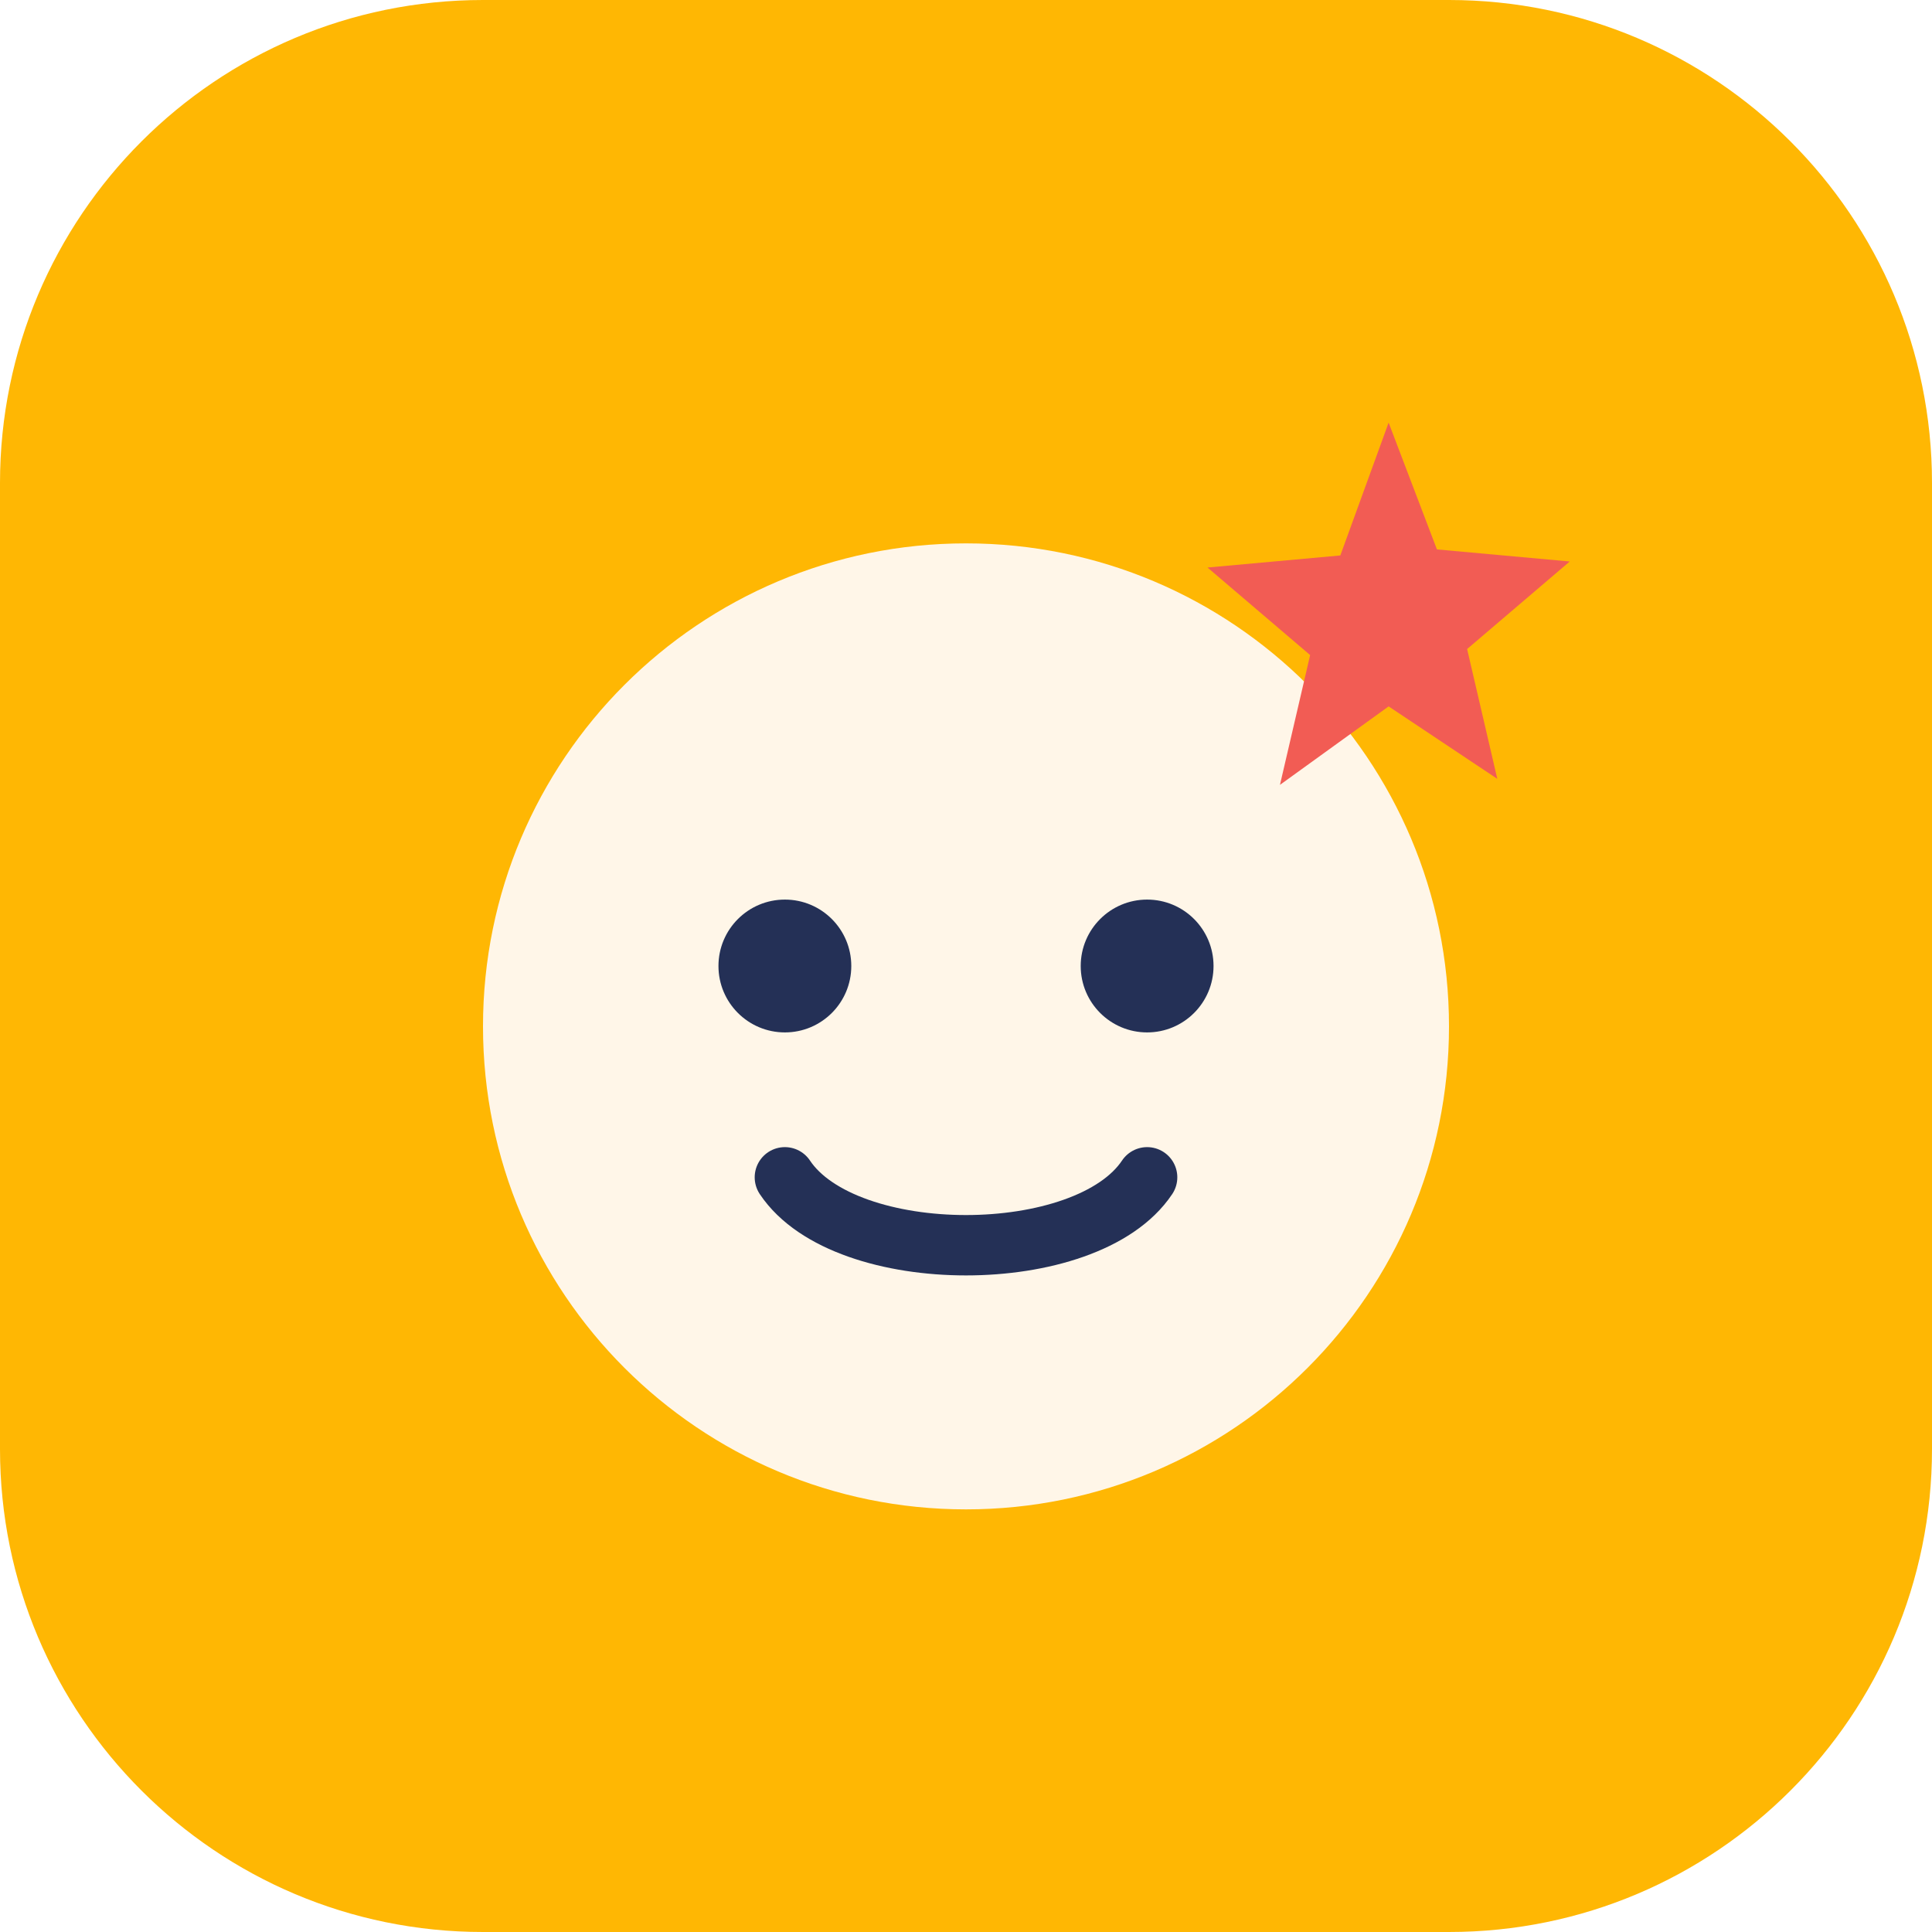
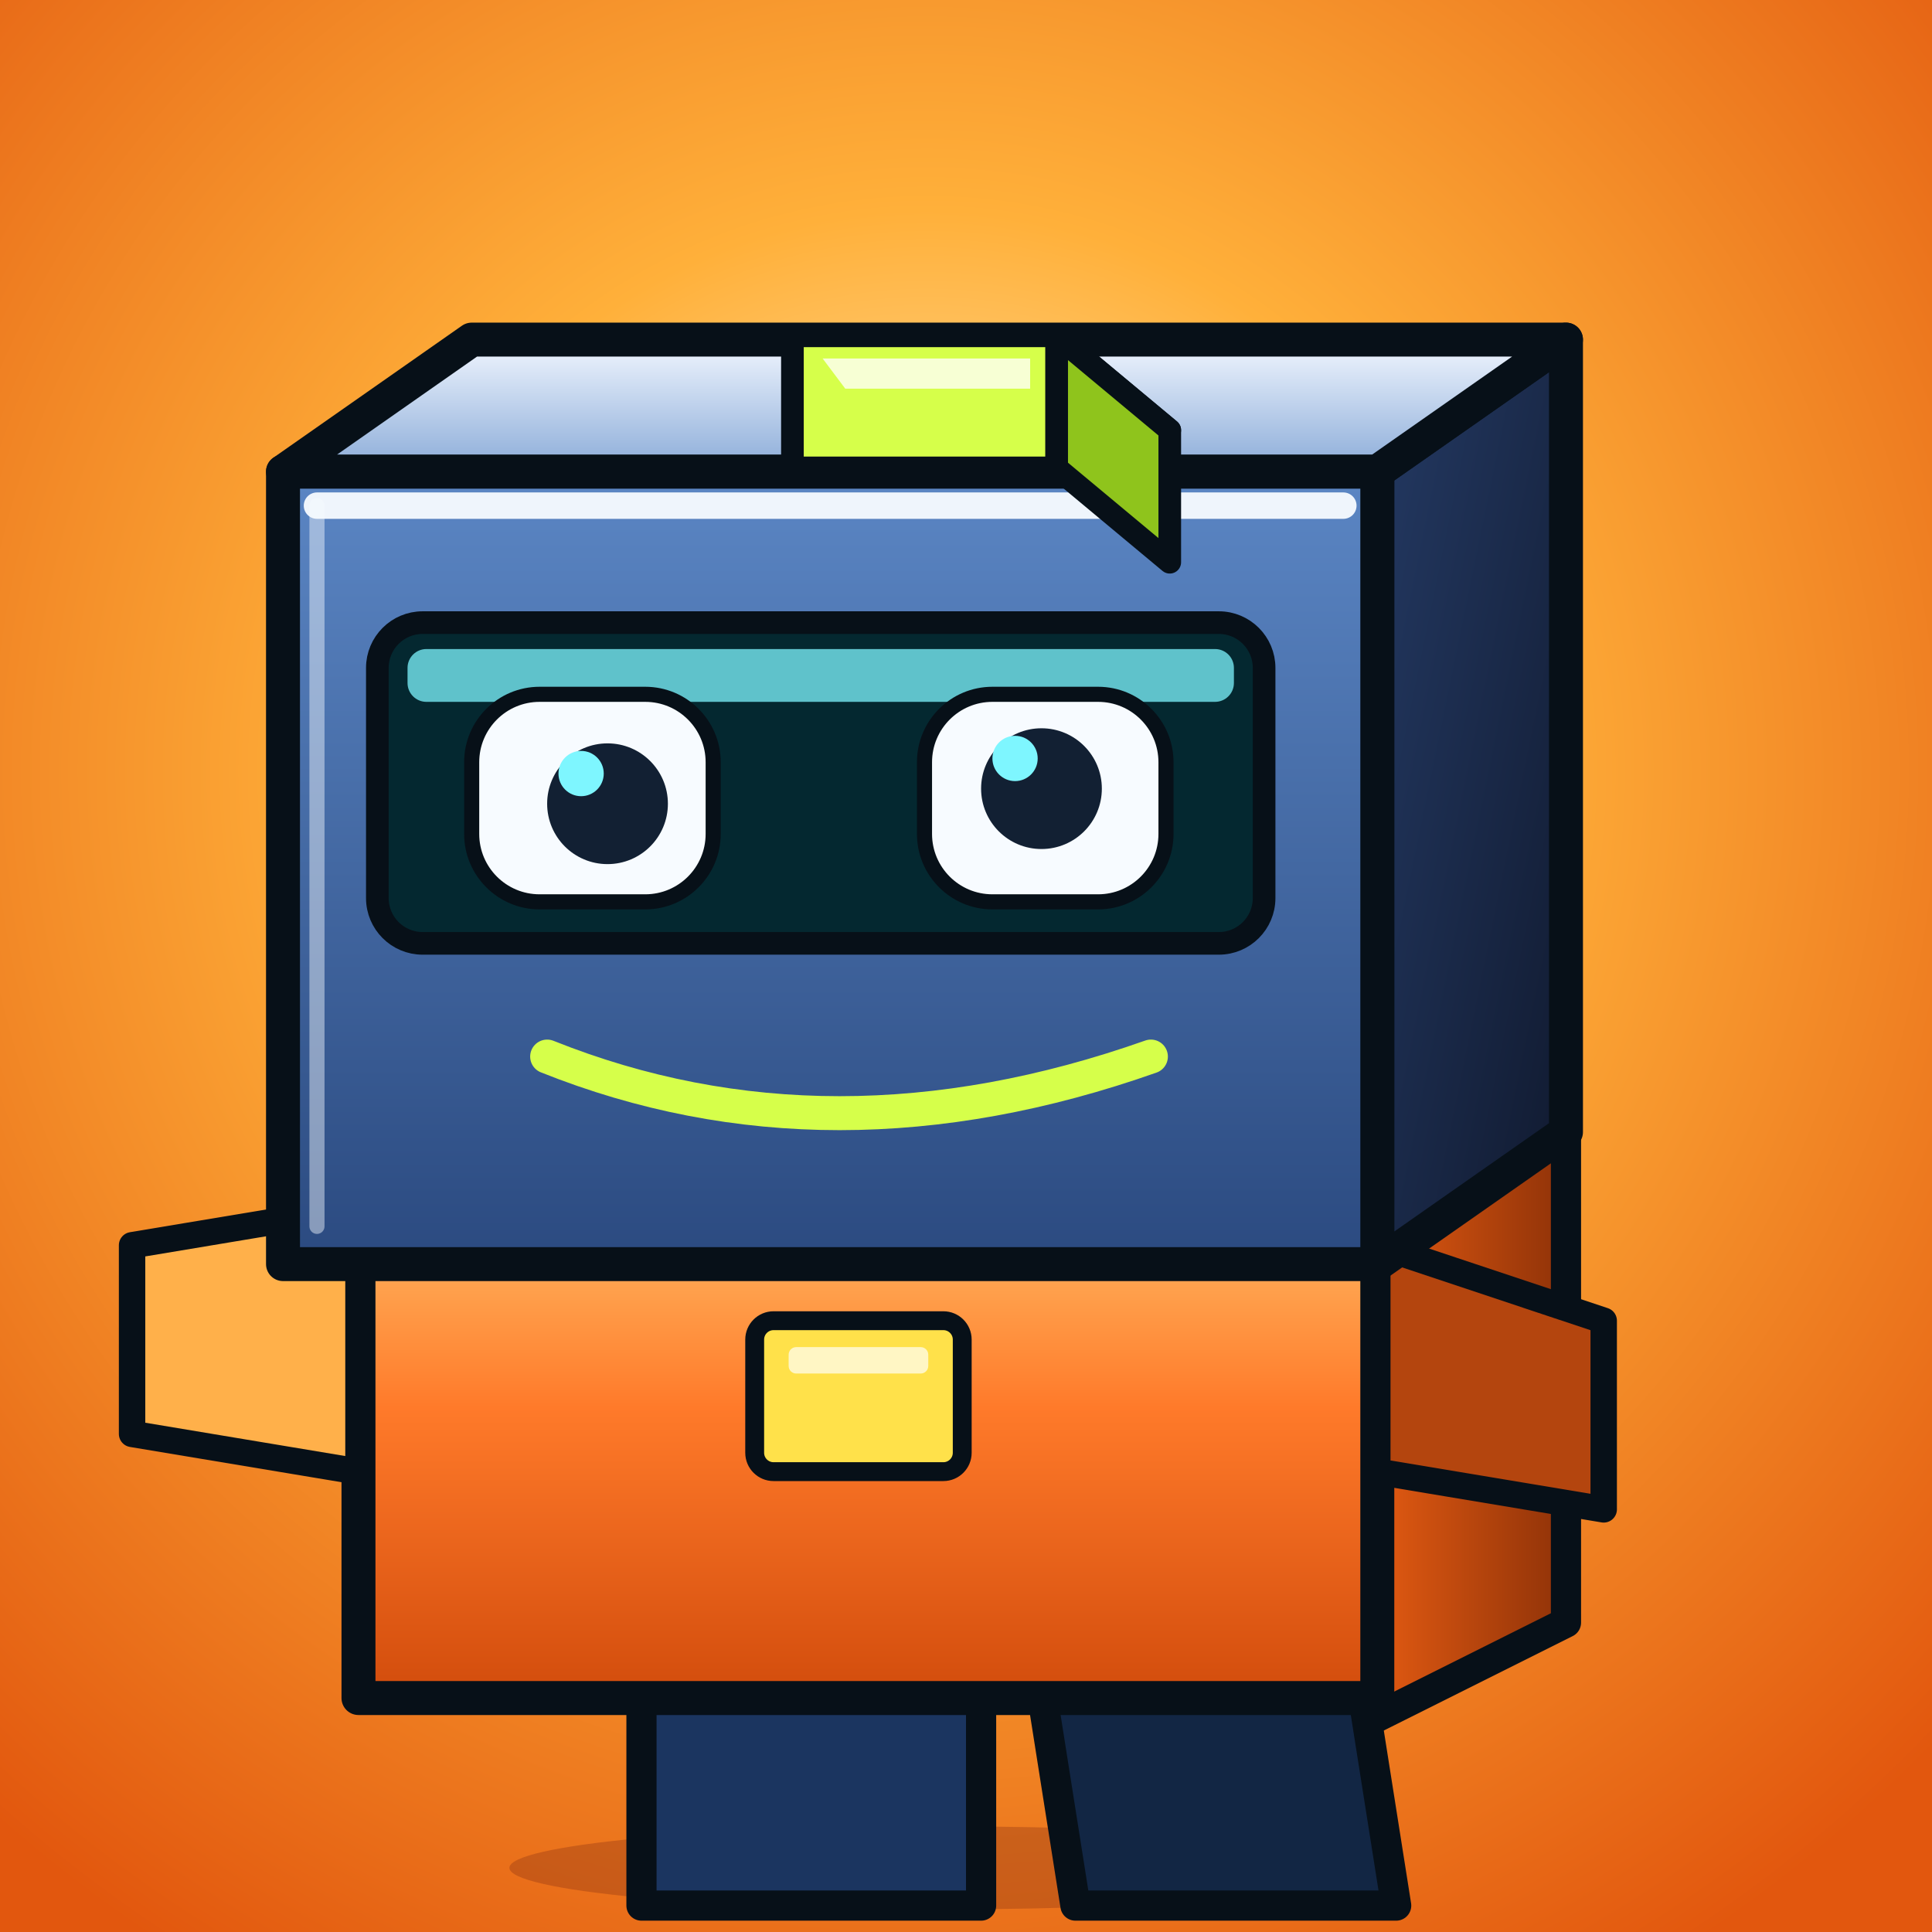
- <svg xmlns="http://www.w3.org/2000/svg" viewBox="0 0 64 64">
-   <rect width="64" height="64" rx="16" fill="#ffb703" />
-   <circle cx="32" cy="34" r="16" fill="#fff6e8" />
-   <circle cx="26" cy="32" r="2.2" fill="#243056" />
-   <circle cx="38" cy="32" r="2.2" fill="#243056" />
-   <path d="M26 39c2 3 10 3 12 0" fill="none" stroke="#243056" stroke-width="2" stroke-linecap="round" />
-   <path d="M46 14l1.6 4.2 4.4.4-3.4 2.9 1 4.3L46 23.4 42.4 26l1-4.3-3.4-2.9 4.4-.4z" fill="#f25c54" />
+ <svg xmlns="http://www.w3.org/2000/svg" viewBox="0 0 1024 1024">
+   <defs>
+     <radialGradient id="gbg" cx="48%" cy="40%" r="72%">
+       <stop offset="0%" stop-color="#fff4cc" />
+       <stop offset="40%" stop-color="#ffb03a" />
+       <stop offset="100%" stop-color="#e2570e" />
+     </radialGradient>
+     <radialGradient id="glow" cx="50%" cy="46%" r="38%">
+       <stop offset="0%" stop-color="#fff8dc" stop-opacity="0.85" />
+       <stop offset="100%" stop-color="#fff8dc" stop-opacity="0" />
+     </radialGradient>
+     <linearGradient id="top" x1="0" y1="1" x2="0" y2="0">
+       <stop offset="0%" stop-color="#8aabd8" />
+       <stop offset="100%" stop-color="#f2f7ff" />
+     </linearGradient>
+     <linearGradient id="front" x1="0" y1="0" x2="0" y2="1">
+       <stop offset="0%" stop-color="#5b86c4" />
+       <stop offset="100%" stop-color="#2b4a80" />
+     </linearGradient>
+     <linearGradient id="side" x1="0" y1="0" x2="1" y2="1">
+       <stop offset="0%" stop-color="#243a64" />
+       <stop offset="100%" stop-color="#10192e" />
+     </linearGradient>
+     <linearGradient id="suit" x1="0" y1="0" x2="0" y2="1">
+       <stop offset="0%" stop-color="#ffc66e" />
+       <stop offset="45%" stop-color="#ff7a2a" />
+       <stop offset="100%" stop-color="#d24c0c" />
+     </linearGradient>
+     <linearGradient id="suitSide" x1="0" y1="0" x2="1" y2="0">
+       <stop offset="0%" stop-color="#e25a12" />
+       <stop offset="100%" stop-color="#8f3208" />
+     </linearGradient>
+   </defs>
+   <rect width="1024" height="1024" fill="url(#gbg)" />
+   <ellipse cx="480" cy="480" rx="340" ry="260" fill="url(#glow)" />
+   <ellipse cx="500" cy="990" rx="230" ry="22" fill="#8a3010" opacity="0.35" />
+   <polygon points="340,820 520,820 520,1010 340,1010" fill="#1b3560" stroke="#071018" stroke-width="16" stroke-linejoin="round" />
+   <polygon points="540,820 710,820 740,1010 570,1010" fill="#122644" stroke="#071018" stroke-width="16" stroke-linejoin="round" />
+   <polygon points="730,640 830,590 830,860 730,910" fill="url(#suitSide)" stroke="#071018" stroke-width="16" stroke-linejoin="round" />
+   <polygon points="190,620 730,620 730,900 190,900" fill="url(#suit)" stroke="#071018" stroke-width="18" stroke-linejoin="round" />
+   <polygon points="210,620 710,620 690,648 230,648" fill="#ffe4ad" opacity="0.8" />
+   <rect x="400" y="700" width="110" height="80" rx="10" fill="#ffe14a" stroke="#071018" stroke-width="10" />
+   <rect x="418" y="714" width="74" height="14" rx="4" fill="#fff6c4" />
+   <polygon points="70,660 190,640 190,780 70,760" fill="#ffb04a" stroke="#071018" stroke-width="14" stroke-linejoin="round" />
+   <polygon points="730,660 850,700 850,800 730,780" fill="#b4450e" stroke="#071018" stroke-width="14" stroke-linejoin="round" />
+   <polygon points="730,250 830,180 830,600 730,670" fill="url(#side)" stroke="#071018" stroke-width="18" stroke-linejoin="round" />
+   <polygon points="150,250 730,250 830,180 250,180" fill="url(#top)" stroke="#071018" stroke-width="18" stroke-linejoin="round" />
+   <polygon points="150,250 730,250 730,670 150,670" fill="url(#front)" stroke="#071018" stroke-width="18" stroke-linejoin="round" />
+   <polyline points="168,268 712,268" fill="none" stroke="#f7fbff" stroke-width="14" stroke-linecap="round" opacity="0.95" />
+   <polyline points="168,268 168,650" fill="none" stroke="#f7fbff" stroke-width="8" stroke-linecap="round" opacity="0.45" />
+   <rect x="200" y="330" width="470" height="170" rx="24" fill="#042830" stroke="#071018" stroke-width="12" />
+   <rect x="216" y="344" width="438" height="28" rx="10" fill="#7ef6ff" opacity="0.75" />
+   <rect x="250" y="368" width="128" height="110" rx="36" fill="#f7fbff" stroke="#071018" stroke-width="8" />
+   <rect x="490" y="368" width="128" height="110" rx="36" fill="#f7fbff" stroke="#071018" stroke-width="8" />
+   <circle cx="322" cy="426" r="32" fill="#122033" />
+   <circle cx="552" cy="418" r="32" fill="#122033" />
+   <circle cx="308" cy="410" r="12" fill="#7ef6ff" />
+   <circle cx="538" cy="402" r="12" fill="#7ef6ff" />
+   <path d="M290 560 Q440 620 610 560" fill="none" stroke="#d6ff4a" stroke-width="18" stroke-linecap="round" />
+   <polygon points="420,178 560,178 620,228 480,228" fill="#f4ffb0" stroke="#071018" stroke-width="12" stroke-linejoin="round" />
+   <polygon points="560,178 620,228 620,298 560,248" fill="#8fc41c" stroke="#071018" stroke-width="12" stroke-linejoin="round" />
+   <polygon points="420,178 560,178 560,248 420,248" fill="#d6ff4a" stroke="#071018" stroke-width="12" stroke-linejoin="round" />
+   <polygon points="436,190 546,190 546,206 448,206" fill="#f7ffd4" />
</svg>
